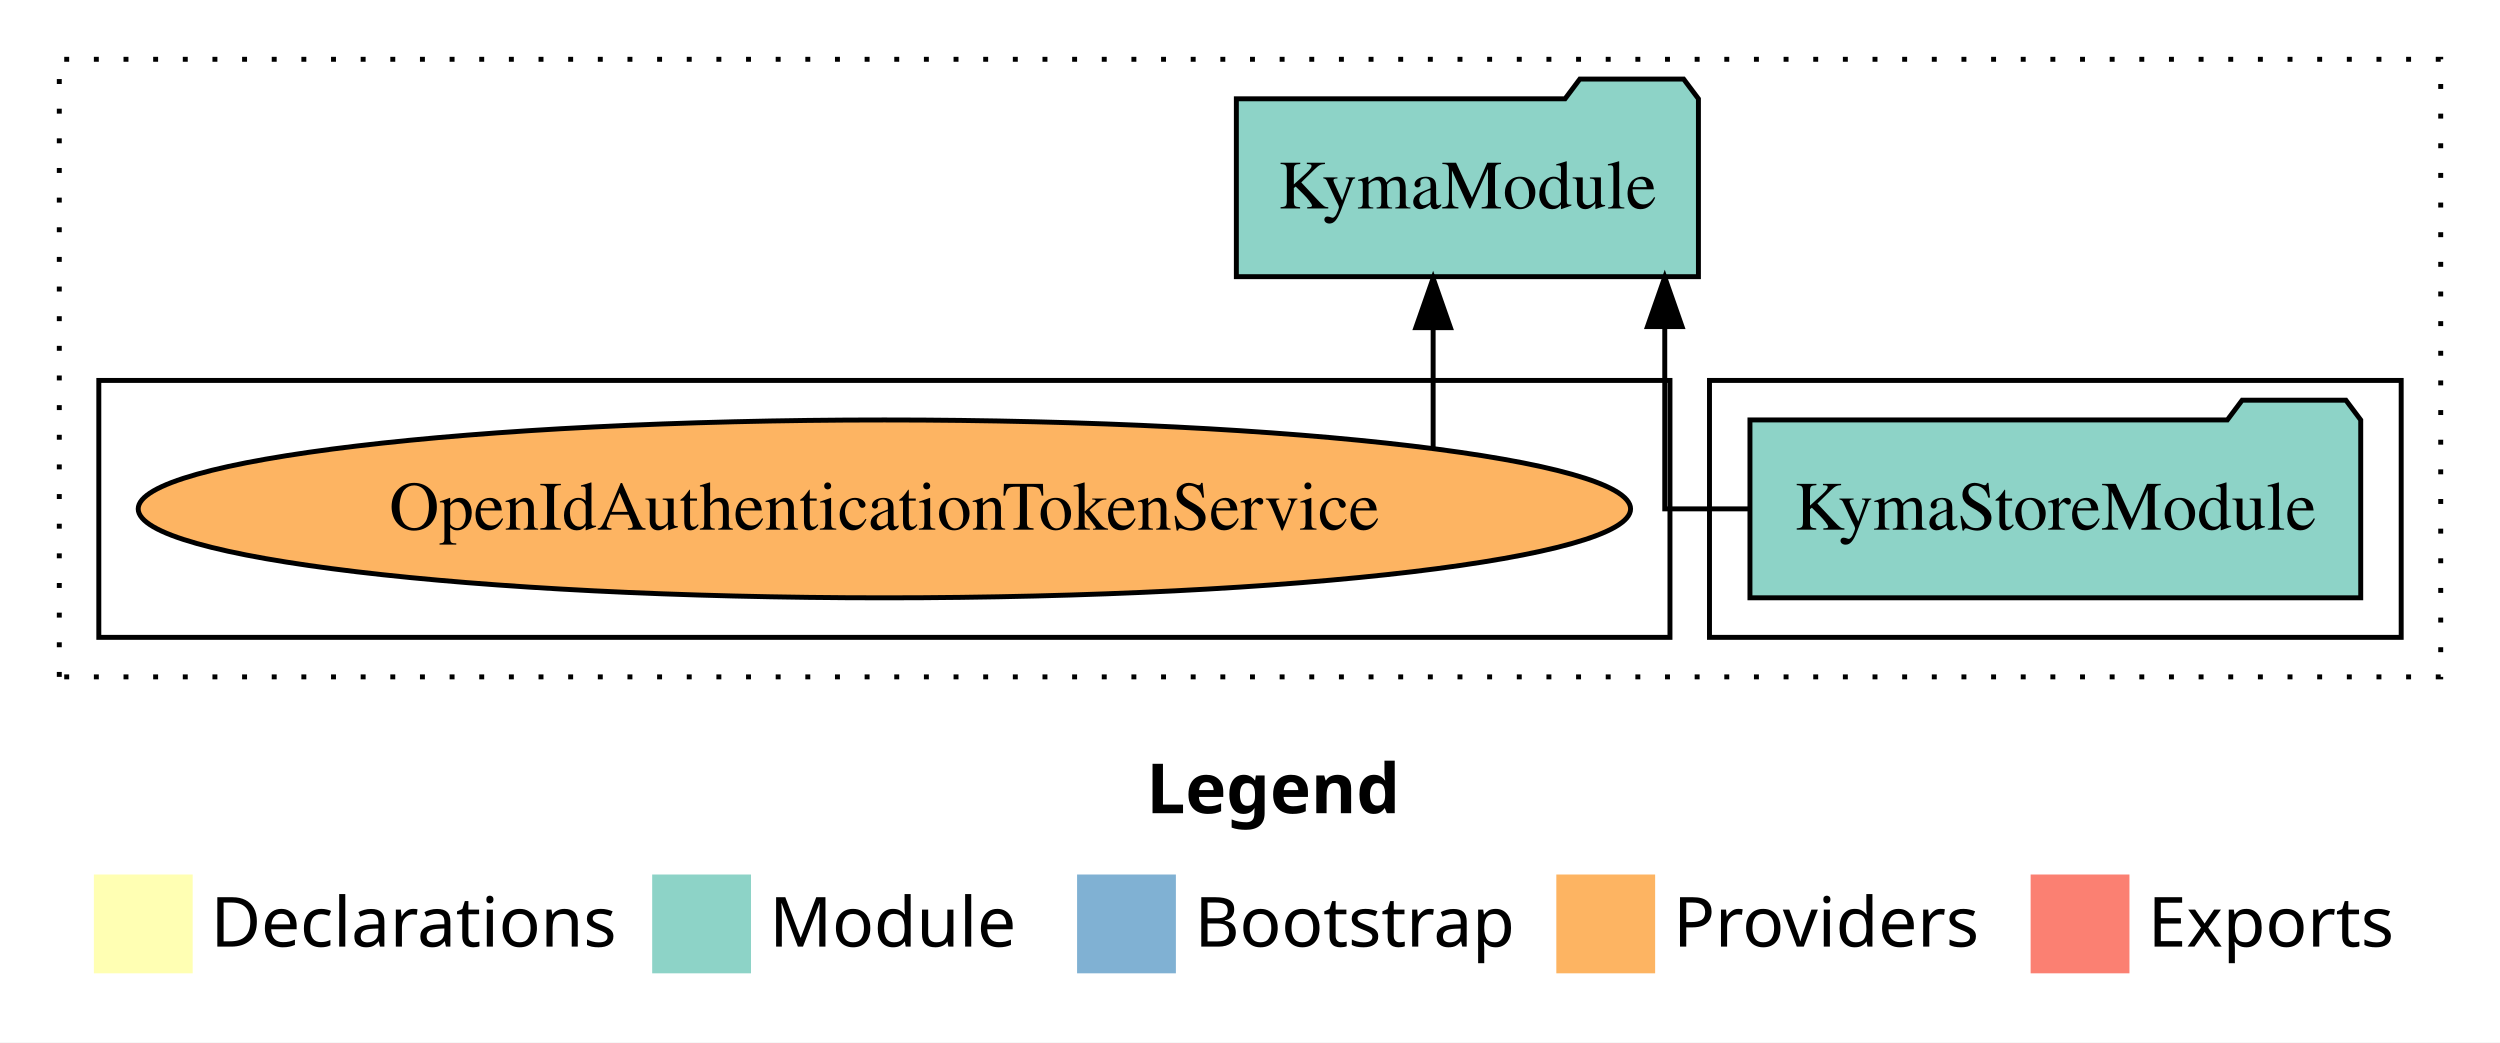
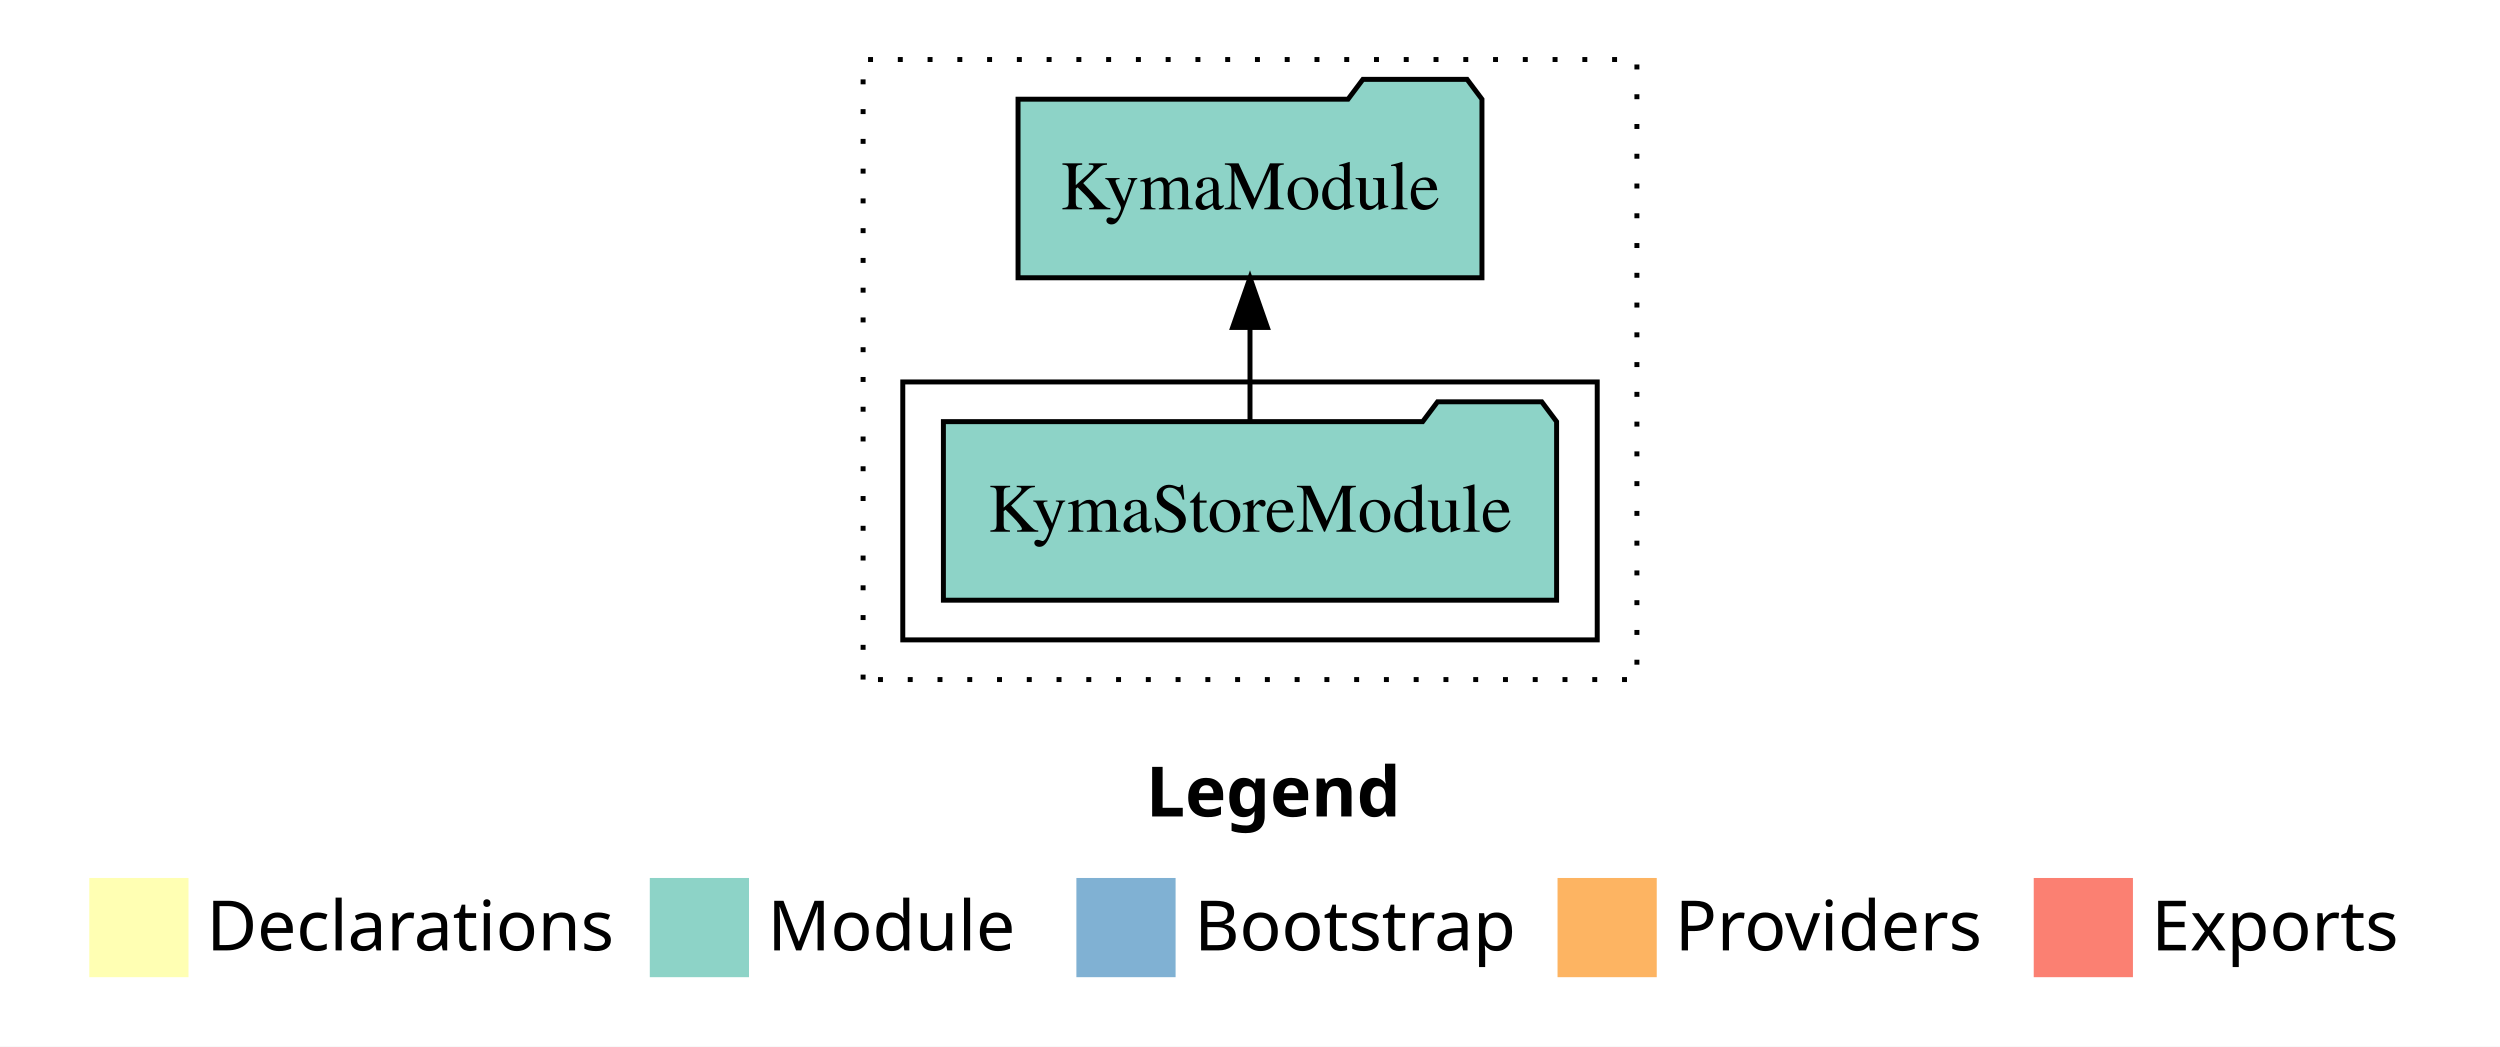
- <svg xmlns="http://www.w3.org/2000/svg" width="506pt" height="211pt" viewBox="0.00 0.00 506.00 211.00">
+ <svg xmlns="http://www.w3.org/2000/svg" width="504pt" height="211pt" viewBox="0.00 0.00 504.00 211.00">
  <g id="graph0" class="graph" transform="scale(1 1) rotate(0) translate(4 207)">
-     <polygon fill="#ffffff" stroke="transparent" points="-4,4 -4,-207 502,-207 502,4 -4,4" />
-     <text text-anchor="start" x="228.009" y="-42.4" font-family="sans-serif" font-weight="bold" font-size="14.00" fill="#000000">Legend</text>
-     <polygon fill="#ffffb3" stroke="transparent" points="15,-10 15,-30 35,-30 35,-10 15,-10" />
-     <text text-anchor="start" x="38.629" y="-15.4" font-family="sans-serif" font-size="14.00" fill="#000000">  Declarations</text>
-     <polygon fill="#8dd3c7" stroke="transparent" points="128,-10 128,-30 148,-30 148,-10 128,-10" />
-     <text text-anchor="start" x="151.725" y="-15.4" font-family="sans-serif" font-size="14.00" fill="#000000">  Module</text>
-     <polygon fill="#80b1d3" stroke="transparent" points="214,-10 214,-30 234,-30 234,-10 214,-10" />
-     <text text-anchor="start" x="237.781" y="-15.4" font-family="sans-serif" font-size="14.00" fill="#000000">  Bootstrap</text>
-     <polygon fill="#fdb462" stroke="transparent" points="311,-10 311,-30 331,-30 331,-10 311,-10" />
-     <text text-anchor="start" x="334.673" y="-15.4" font-family="sans-serif" font-size="14.00" fill="#000000">  Providers</text>
-     <polygon fill="#fb8072" stroke="transparent" points="407,-10 407,-30 427,-30 427,-10 407,-10" />
-     <text text-anchor="start" x="430.726" y="-15.4" font-family="sans-serif" font-size="14.00" fill="#000000">  Exports</text>
+     <polygon fill="#ffffff" stroke="transparent" points="-4,4 -4,-207 500,-207 500,4 -4,4" />
+     <text text-anchor="start" x="227.009" y="-42.4" font-family="sans-serif" font-weight="bold" font-size="14.00" fill="#000000">Legend</text>
+     <polygon fill="#ffffb3" stroke="transparent" points="14,-10 14,-30 34,-30 34,-10 14,-10" />
+     <text text-anchor="start" x="37.629" y="-15.4" font-family="sans-serif" font-size="14.00" fill="#000000">  Declarations</text>
+     <polygon fill="#8dd3c7" stroke="transparent" points="127,-10 127,-30 147,-30 147,-10 127,-10" />
+     <text text-anchor="start" x="150.725" y="-15.4" font-family="sans-serif" font-size="14.00" fill="#000000">  Module</text>
+     <polygon fill="#80b1d3" stroke="transparent" points="213,-10 213,-30 233,-30 233,-10 213,-10" />
+     <text text-anchor="start" x="236.781" y="-15.4" font-family="sans-serif" font-size="14.00" fill="#000000">  Bootstrap</text>
+     <polygon fill="#fdb462" stroke="transparent" points="310,-10 310,-30 330,-30 330,-10 310,-10" />
+     <text text-anchor="start" x="333.673" y="-15.4" font-family="sans-serif" font-size="14.00" fill="#000000">  Providers</text>
+     <polygon fill="#fb8072" stroke="transparent" points="406,-10 406,-30 426,-30 426,-10 406,-10" />
+     <text text-anchor="start" x="429.726" y="-15.4" font-family="sans-serif" font-size="14.00" fill="#000000">  Exports</text>
    <g id="clust1" class="cluster">
-       <polygon fill="none" stroke="#000000" stroke-dasharray="1,5" points="8,-70 8,-195 490,-195 490,-70 8,-70" />
+       <polygon fill="none" stroke="#000000" stroke-dasharray="1,5" points="170,-70 170,-195 326,-195 326,-70 170,-70" />
    </g>
    <g id="clust3" class="cluster">
-       <polygon fill="none" stroke="#000000" points="342,-78 342,-130 482,-130 482,-78 342,-78" />
-     </g>
-     <g id="clust6" class="cluster">
-       <polygon fill="none" stroke="#000000" points="16,-78 16,-130 334,-130 334,-78 16,-78" />
+       <polygon fill="none" stroke="#000000" points="178,-78 178,-130 318,-130 318,-78 178,-78" />
    </g>
    <g id="node1" class="node">
-       <polygon fill="#8dd3c7" stroke="#000000" points="473.81,-122 470.81,-126 449.81,-126 446.81,-122 350.19,-122 350.19,-86 473.81,-86 473.81,-122" />
-       <text text-anchor="middle" x="412" y="-99.8" font-family="Times,serif" font-size="14.00" fill="#000000">KymaStoreModule</text>
+       <polygon fill="#8dd3c7" stroke="#000000" points="309.81,-122 306.81,-126 285.81,-126 282.81,-122 186.19,-122 186.19,-86 309.81,-86 309.81,-122" />
+       <text text-anchor="middle" x="248" y="-99.8" font-family="Times,serif" font-size="14.00" fill="#000000">KymaStoreModule</text>
    </g>
    <g id="node2" class="node">
-       <polygon fill="#8dd3c7" stroke="#000000" points="339.762,-187 336.762,-191 315.762,-191 312.762,-187 246.238,-187 246.238,-151 339.762,-151 339.762,-187" />
-       <text text-anchor="middle" x="293" y="-164.8" font-family="Times,serif" font-size="14.00" fill="#000000">KymaModule</text>
+       <polygon fill="#8dd3c7" stroke="#000000" points="294.762,-187 291.762,-191 270.762,-191 267.762,-187 201.238,-187 201.238,-151 294.762,-151 294.762,-187" />
+       <text text-anchor="middle" x="248" y="-164.8" font-family="Times,serif" font-size="14.00" fill="#000000">KymaModule</text>
    </g>
    <g id="edge1" class="edge">
-       <path fill="none" stroke="#000000" d="M350.101,-104C340.099,-104 332.947,-104 332.947,-104 332.947,-104 332.947,-140.894 332.947,-140.894" />
-       <polygon fill="#000000" stroke="#000000" points="329.447,-140.894 332.947,-150.894 336.447,-140.894 329.447,-140.894" />
-     </g>
-     <g id="node3" class="node">
-       <ellipse fill="#fdb462" stroke="#000000" cx="175" cy="-104" rx="151.028" ry="18" />
-       <text text-anchor="middle" x="175" y="-99.8" font-family="Times,serif" font-size="14.00" fill="#000000">OpenIdAuthenticationTokenService</text>
-     </g>
-     <g id="edge2" class="edge">
-       <path fill="none" stroke="#000000" d="M286.067,-116.226C286.067,-116.226 286.067,-140.683 286.067,-140.683" />
-       <polygon fill="#000000" stroke="#000000" points="282.567,-140.683 286.067,-150.683 289.567,-140.683 282.567,-140.683" />
+       <path fill="none" stroke="#000000" d="M248,-122.106C248,-122.106 248,-140.991 248,-140.991" />
+       <polygon fill="#000000" stroke="#000000" points="244.5,-140.991 248,-150.991 251.5,-140.991 244.5,-140.991" />
    </g>
  </g>
</svg>
